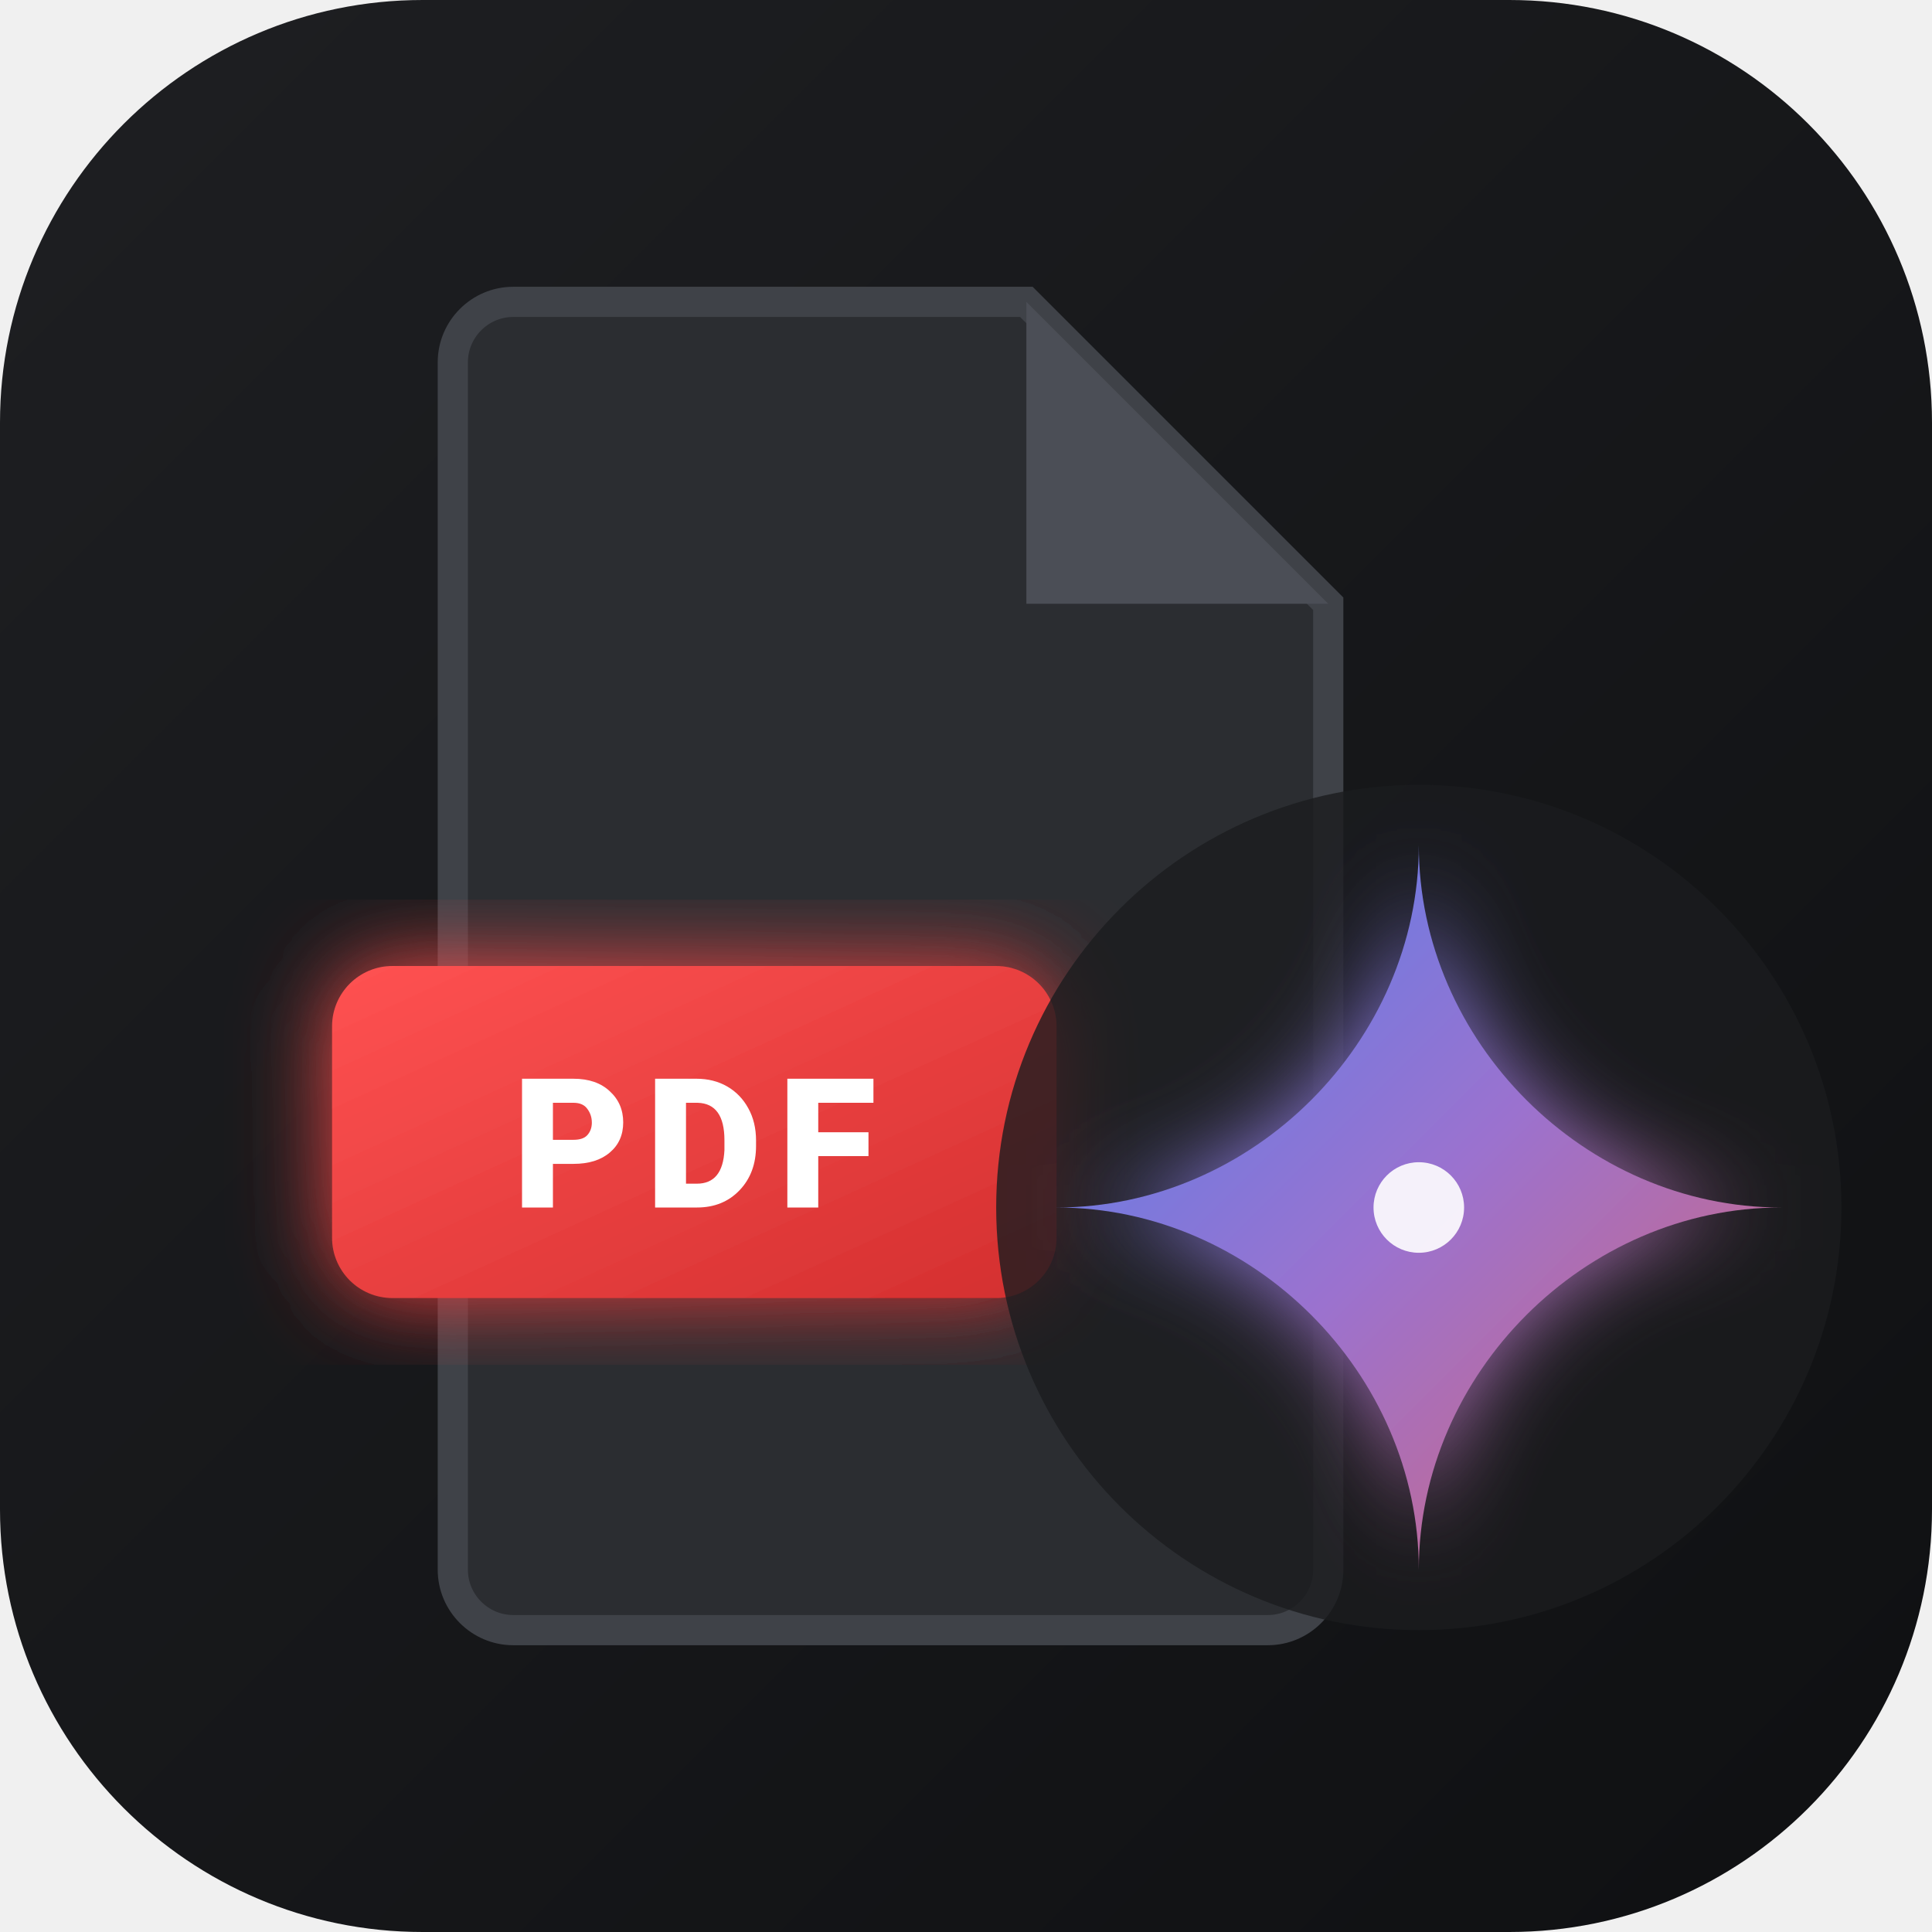
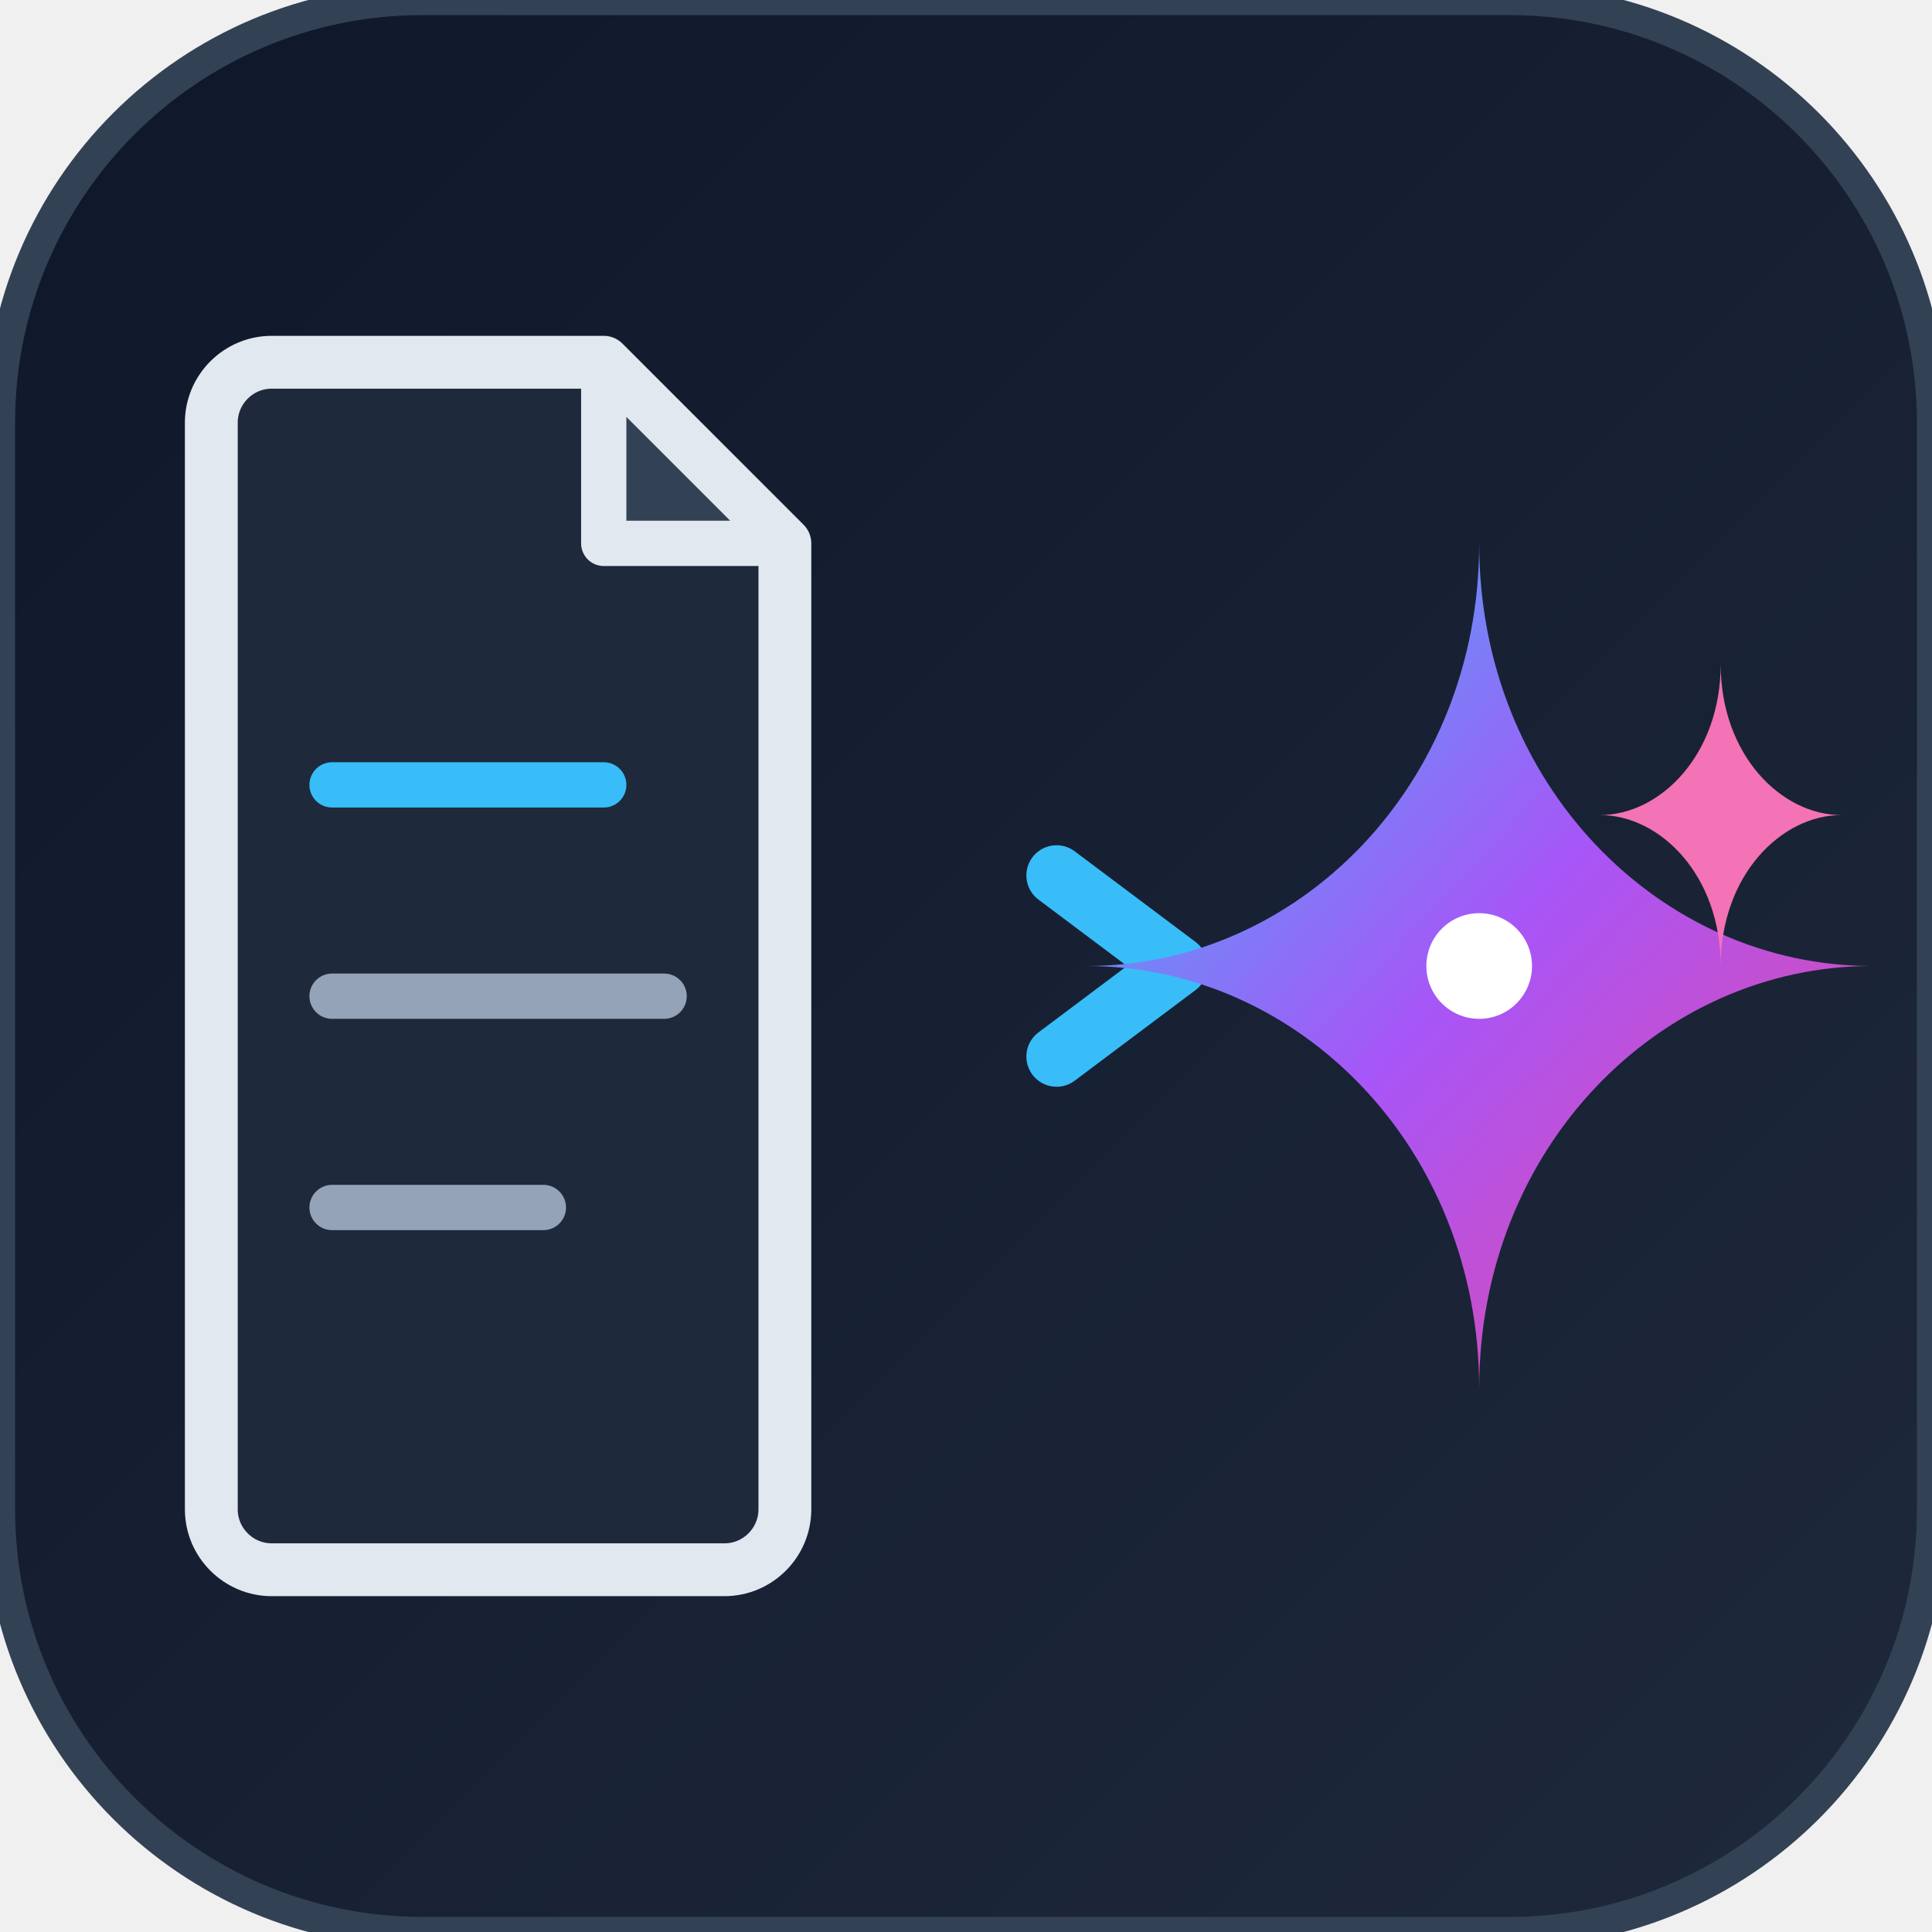
<svg xmlns="http://www.w3.org/2000/svg" viewBox="0 0 128 128" width="128" height="128">
  <defs>
    <linearGradient id="bgGrad" x1="0%" y1="0%" x2="100%" y2="100%">
-       <stop offset="0%" stop-color="#1E1F22" />
-       <stop offset="100%" stop-color="#0F1012" />
+       <stop offset="0%" stop-color="#0F172A" />
+       <stop offset="100%" stop-color="#1E293B" />
    </linearGradient>
-     <linearGradient id="pdfGrad" x1="0%" y1="0%" x2="100%" y2="100%">
-       <stop offset="0%" stop-color="#FF5252" />
-       <stop offset="100%" stop-color="#D32F2F" />
+     <linearGradient id="aiGrad" x1="0%" y1="0%" x2="100%" y2="100%">
+       <stop offset="0%" stop-color="#38BDF8" />
+       <stop offset="50%" stop-color="#A855F7" />
+       <stop offset="100%" stop-color="#EC4899" />
    </linearGradient>
-     <linearGradient id="geminiGrad" x1="0%" y1="0%" x2="100%" y2="100%">
-       <stop offset="0%" stop-color="#4E82EE" />
-       <stop offset="50%" stop-color="#9B72CF" />
-       <stop offset="100%" stop-color="#D96570" />
+     <linearGradient id="arrowGrad" x1="0%" y1="0%" x2="100%" y2="0%">
+       <stop offset="0%" stop-color="#94A3B8" />
+       <stop offset="100%" stop-color="#38BDF8" />
    </linearGradient>
-     <filter id="glow" x="-20%" y="-20%" width="140%" height="140%">
-       <feGaussianBlur stdDeviation="3" result="blur" />
-       <feComposite in="SourceGraphic" in2="blur" operator="over" />
-     </filter>
  </defs>
-   <rect width="128" height="128" rx="28" fill="url(#bgGrad)" />
-   <g transform="translate(22, 20)">
-     <path d="M8 4 C8 1.8 9.8 0 12 0 L46 0 L66 20 L66 84 C66 86.2 64.2 88 62 88 L12 88 C9.8 88 8 86.2 8 84 Z" fill="#2B2D31" stroke="#3F4248" stroke-width="2" />
-     <path d="M46 0 L46 20 L66 20 Z" fill="#4B4E56" />
-     <rect x="0" y="44" width="48" height="22" rx="4" fill="url(#pdfGrad)" filter="url(#glow)" />
-     <text x="24" y="60" fill="#FFFFFF" font-family="-apple-system, BlinkMacSystemFont, 'Segoe UI', Roboto, sans-serif" font-weight="900" font-size="12" text-anchor="middle" letter-spacing="1">PDF</text>
+   <rect width="128" height="128" rx="28" fill="url(#bgGrad)" stroke="#334155" stroke-width="2" />
+   <g transform="translate(14, 24)">
+     <path d="M4 0 L26 0 L38 12 L38 76 C38 78.2 36.2 80 34 80 L4 80 C1.8 80 0 78.2 0 76 L0 4 C0 1.8 1.8 0 4 0 Z" fill="#1E293B" stroke="#E2E8F0" stroke-width="3.5" stroke-linejoin="round" />
+     <path d="M26 0 L26 12 L38 12 Z" fill="#334155" stroke="#E2E8F0" stroke-width="3" stroke-linejoin="round" />
+     <line x1="8" y1="28" x2="26" y2="28" stroke="#38BDF8" stroke-width="3" stroke-linecap="round" />
+     <line x1="8" y1="42" x2="30" y2="42" stroke="#94A3B8" stroke-width="3" stroke-linecap="round" />
+     <line x1="8" y1="56" x2="22" y2="56" stroke="#94A3B8" stroke-width="3" stroke-linecap="round" />
  </g>
-   <g transform="translate(68, 54)">
-     <circle cx="26" cy="26" r="28" fill="#1A1C1E" opacity="0.8" />
-     <path d="M26 2 C26 15 37 26 50 26 C37 26 26 37 26 50 C26 37 15 26 2 26 C15 26 26 15 26 2 Z" fill="url(#geminiGrad)" filter="url(#glow)" />
-     <circle cx="26" cy="26" r="3" fill="#FFFFFF" opacity="0.9" />
+   <g transform="translate(60, 64)">
+     <line x1="-2" y1="0" x2="16" y2="0" stroke="url(#arrowGrad)" stroke-width="4" stroke-linecap="round" />
+     <path d="M10 -6 L18 0 L10 6" fill="none" stroke="#38BDF8" stroke-width="4" stroke-linecap="round" stroke-linejoin="round" />
+   </g>
+   <g transform="translate(98, 64)">
+     <path d="M0 -28 C0 -12 12 0 26 0 C12 0 0 12 0 28 C0 12 -12 0 -26 0 C-12 0 0 -12 0 -28 Z" fill="url(#aiGrad)" />
+     <circle cx="0" cy="0" r="3.5" fill="#FFFFFF" />
+     <path d="M16 -20 C16 -14 20 -10 24 -10 C20 -10 16 -6 16 0 C16 -6 12 -10 8 -10 C12 -10 16 -14 16 -20 Z" fill="#F472B6" />
  </g>
</svg>
